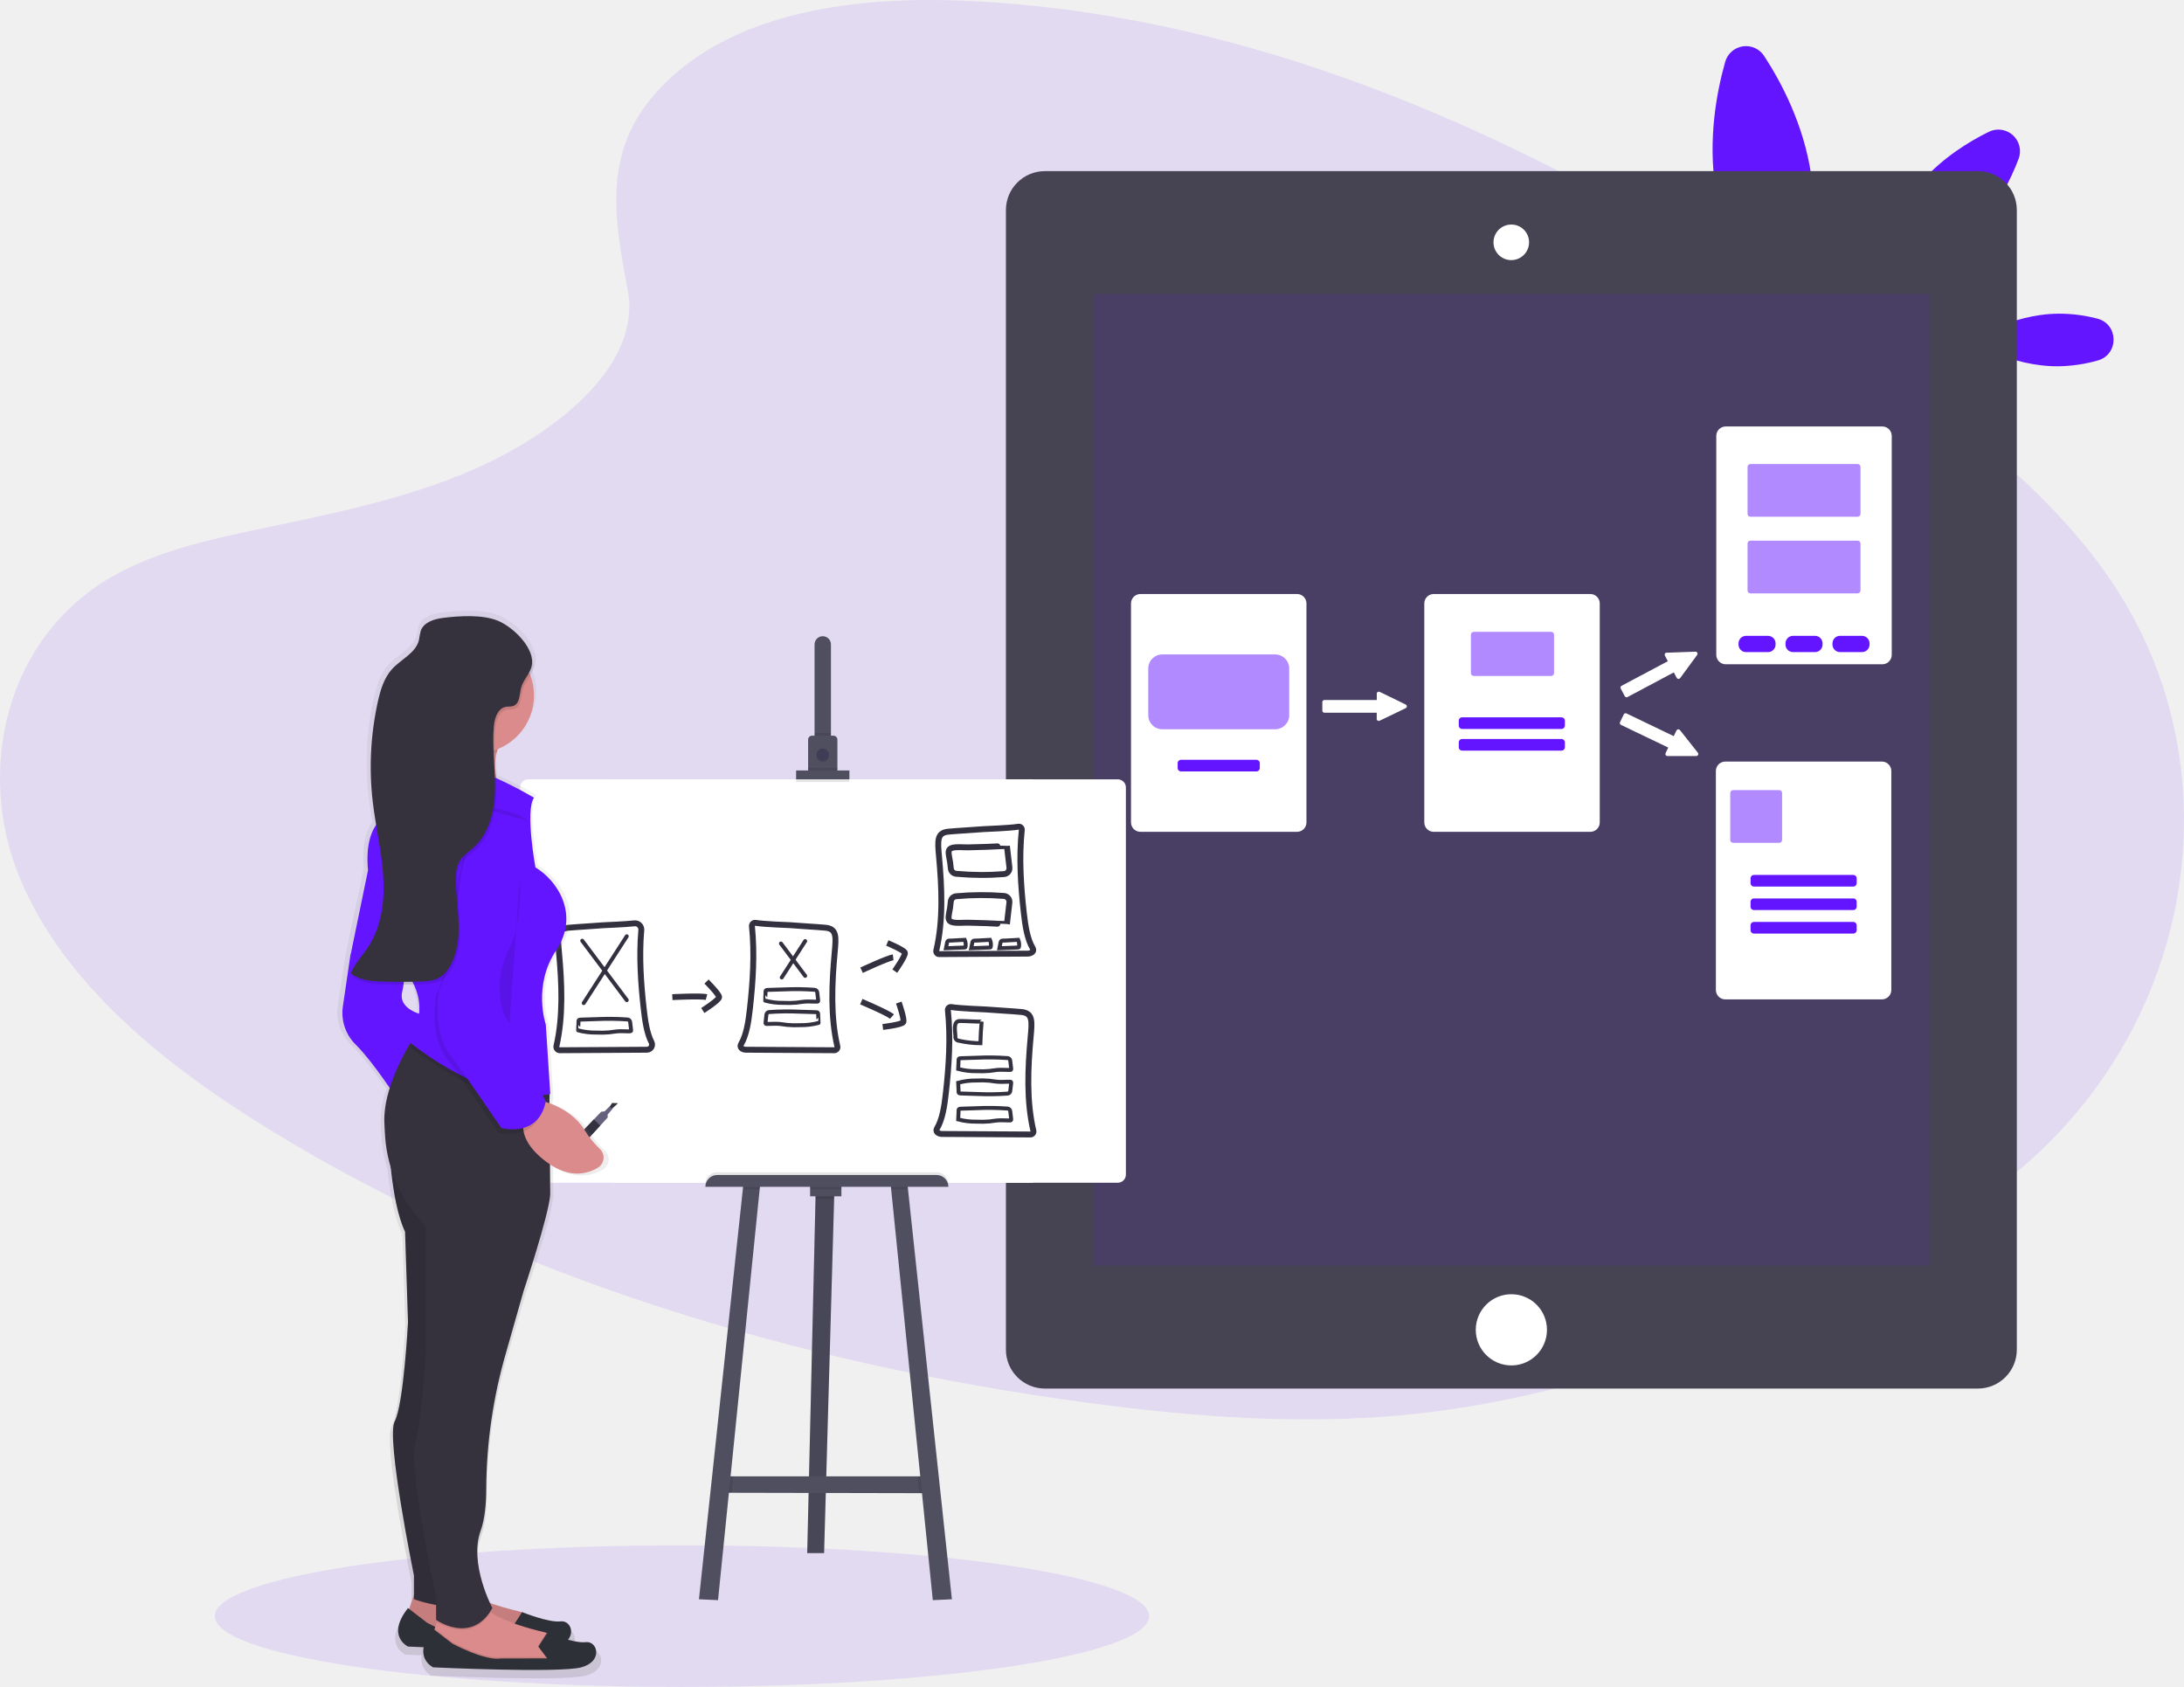
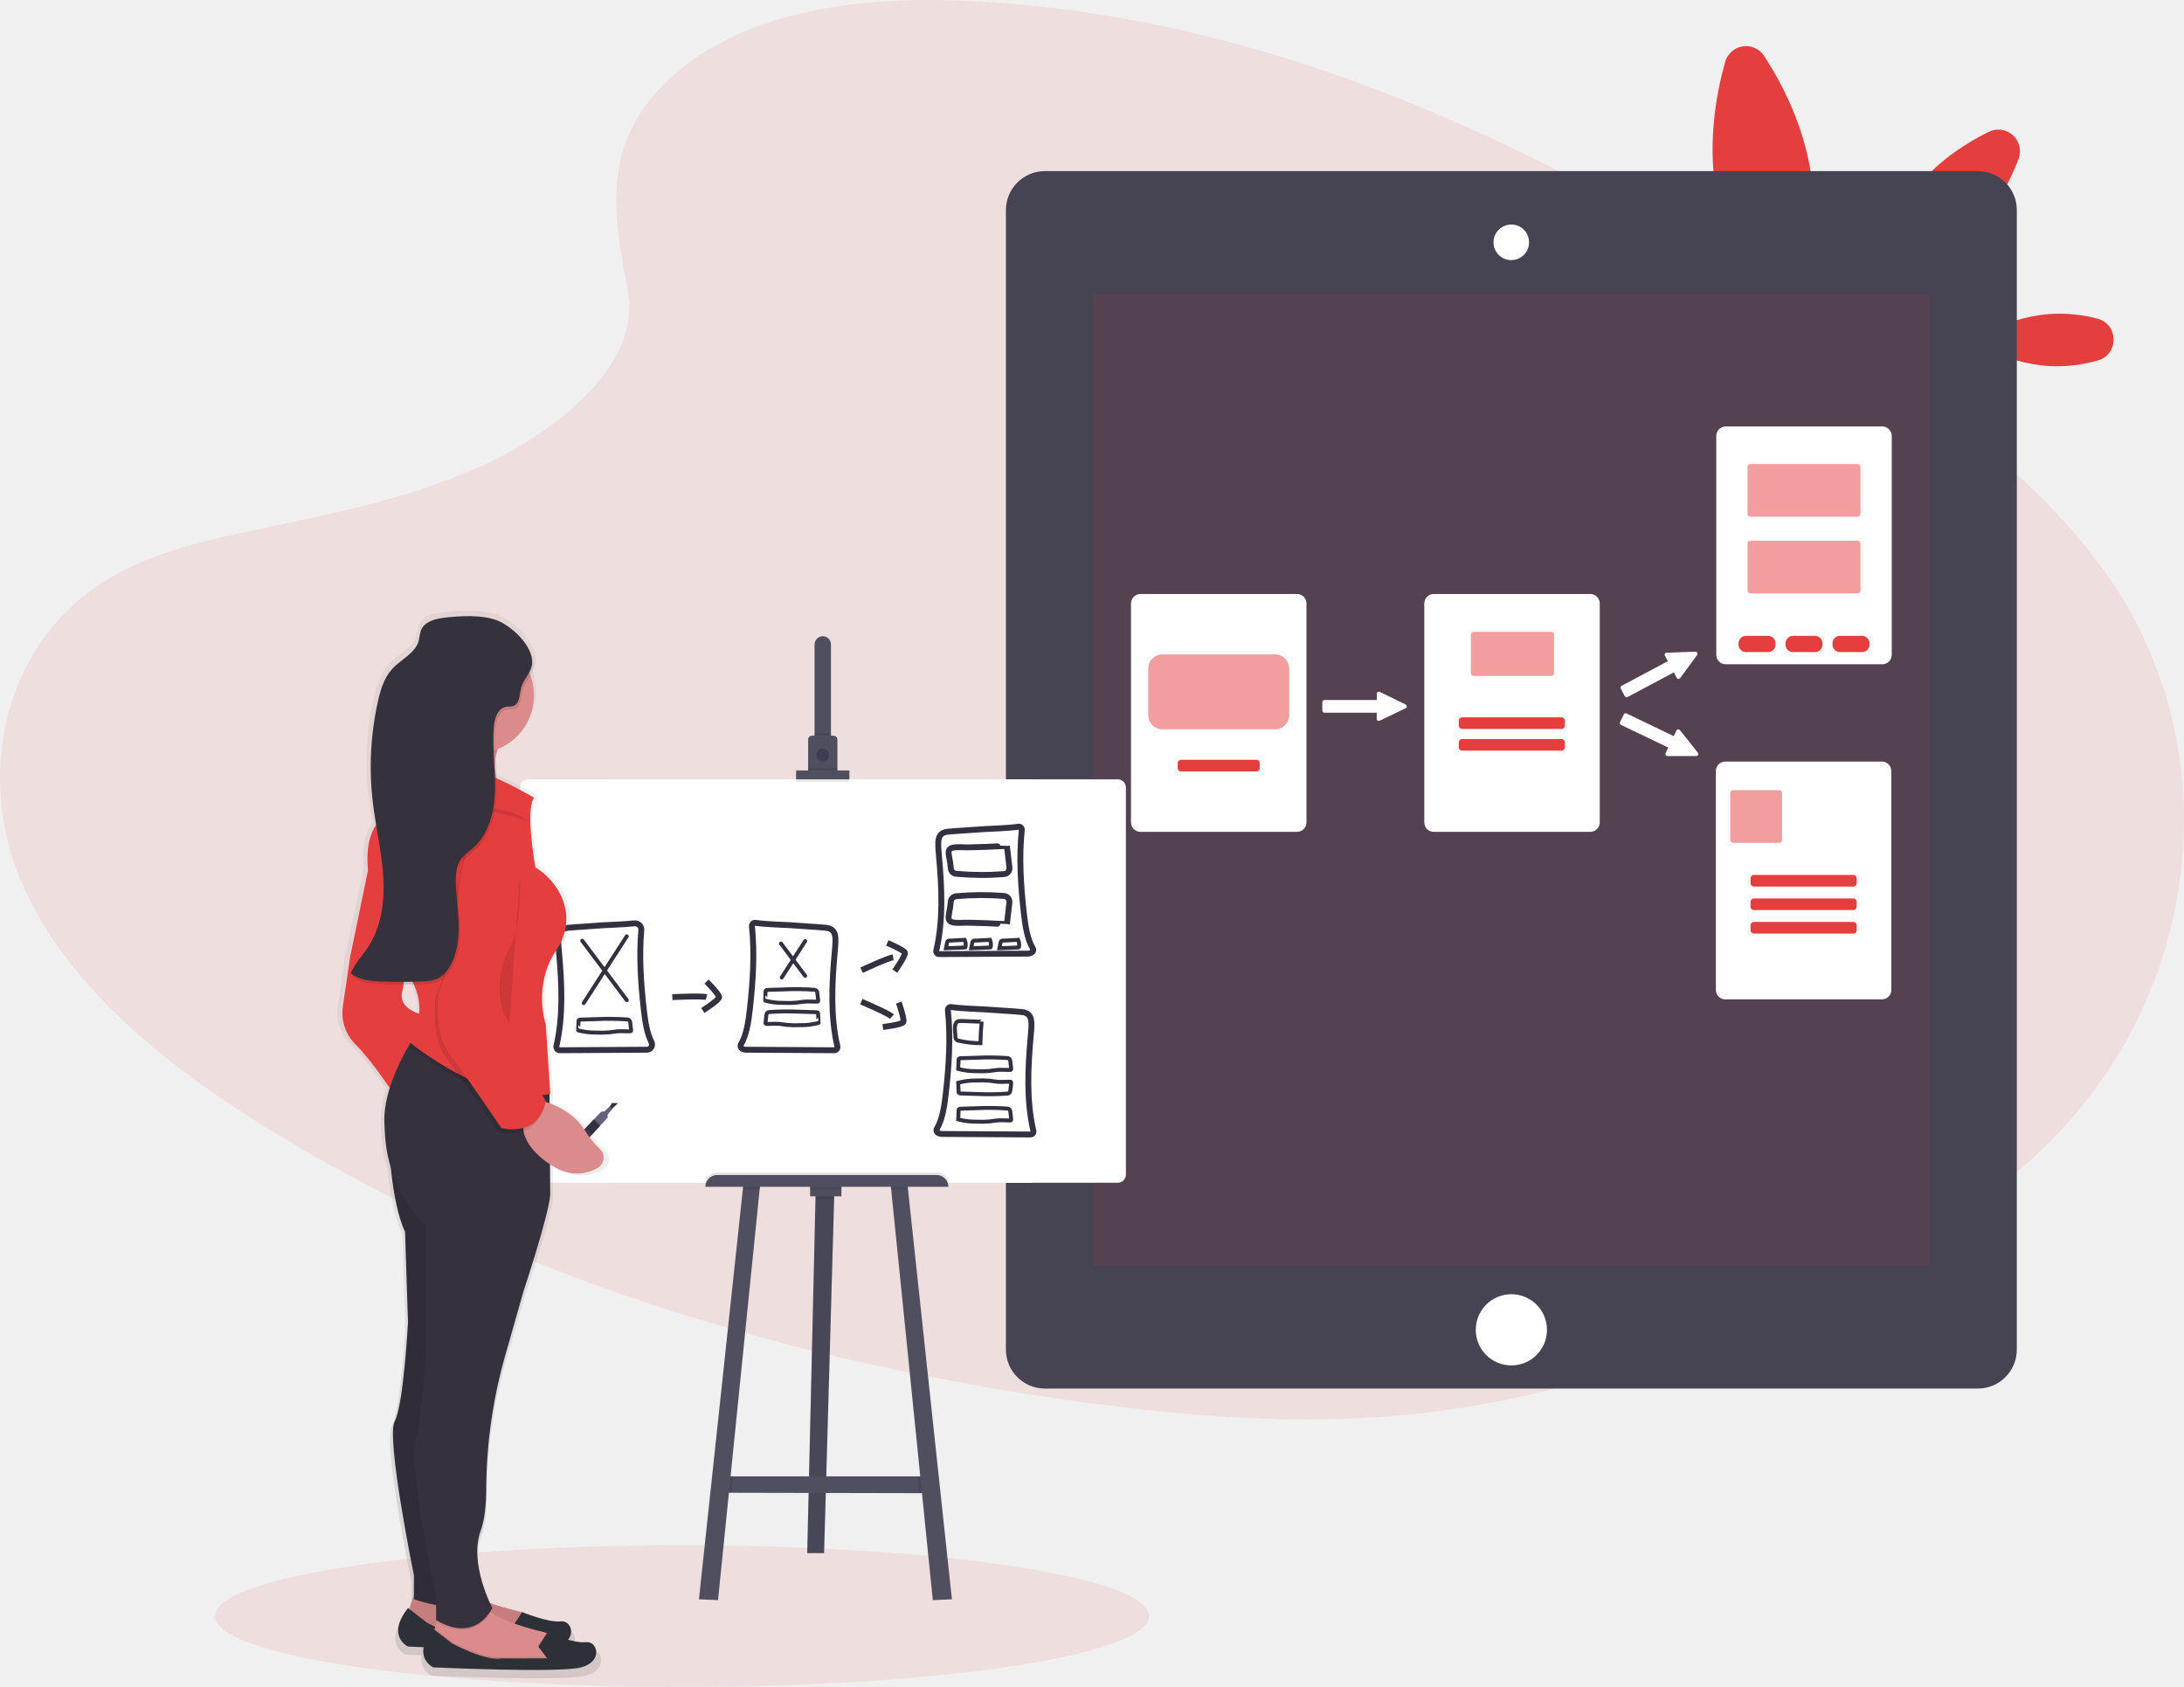
<svg xmlns="http://www.w3.org/2000/svg" id="a6f4e524-a1b8-434a-a0ca-43acb27f4769" data-name="Layer 1" width="1110.46" height="857.68" viewBox="0 0 1110.46 857.68">
  <defs>
    <linearGradient id="ed123d47-1cc8-43ee-8efc-264e01b6d696" x1="2277.26" y1="874.51" x2="2277.26" y2="331.66" gradientTransform="translate(-1992)" gradientUnits="userSpaceOnUse">
      <stop offset="0" stop-color="gray" stop-opacity="0.25" />
      <stop offset="0.54" stop-color="gray" stop-opacity="0.12" />
      <stop offset="1" stop-color="gray" stop-opacity="0.1" />
    </linearGradient>
  </defs>
-   <ellipse cx="346.73" cy="821.68" rx="237.5" ry="36" fill="#6415ff" opacity="0.1" />
-   <path d="M387.66,59C425.33,25.8,484.47,19,538.31,21.68,707.39,30,860,110.67,992.05,201.94c47.8,33.05,94.86,68.65,125.88,114.16,63.16,92.62,44.42,220.94-43.4,297.24-29.88,26-66.1,45.87-103.28,63.51-66.12,31.37-137.46,56.55-212.5,63.72-53.51,5.11-107.68.95-160.88-6.18-148.64-19.92-294.54-64-416.82-139.37C127.42,562,76.87,520.86,54.76,467.37s-8-121.27,46.81-152.92c22.65-13.1,49.73-19,76.24-24.57,39-8.17,78.68-16.23,113.9-32.84,36.37-17.17,79.44-50.36,72.24-88.34C356.22,127.93,350,92.14,387.66,59Z" transform="translate(-44.77 -21.16)" fill="#6415ff" opacity="0.1" />
-   <path d="M965.6,109.62c6.76,44.56-12.05,84.37-12.05,84.37S923.78,161.56,917,117c-3.79-25,.46-48.48,4.92-64.3a11,11,0,0,1,19.89-3C950.78,63.46,961.81,84.63,965.6,109.62Z" transform="translate(-44.77 -21.16)" fill="#6415ff" />
-   <path d="M1091.3,180.64a76.91,76.91,0,0,1,19.85,2.51c10.91,2.8,11.08,18.25.23,21.29a77.15,77.15,0,0,1-19.79,2.94c-24.53.27-44.56-12.89-44.56-12.89S1066.77,180.91,1091.3,180.64Z" transform="translate(-44.77 -21.16)" fill="#6415ff" />
-   <path d="M1022.32,112.9c-22.83,25.09-27.66,57.88-27.66,57.88s32.18-7.9,55-33c10.58-11.63,17.3-24.91,21.46-35.81A11,11,0,0,0,1056,88.17C1045.48,93.34,1032.9,101.27,1022.32,112.9Z" transform="translate(-44.77 -21.16)" fill="#6415ff" />
+   <ellipse cx="346.73" cy="821.68" rx="237.5" ry="36" fill="#E53E3E" opacity="0.1" />
+   <path d="M387.66,59C425.33,25.8,484.47,19,538.31,21.68,707.39,30,860,110.67,992.05,201.94c47.8,33.05,94.86,68.65,125.88,114.16,63.16,92.62,44.42,220.94-43.4,297.24-29.88,26-66.1,45.87-103.28,63.51-66.12,31.37-137.46,56.55-212.5,63.72-53.51,5.11-107.68.95-160.88-6.18-148.64-19.92-294.54-64-416.82-139.37C127.42,562,76.87,520.86,54.76,467.37s-8-121.27,46.81-152.92c22.65-13.1,49.73-19,76.24-24.57,39-8.17,78.68-16.23,113.9-32.84,36.37-17.17,79.44-50.36,72.24-88.34C356.22,127.93,350,92.14,387.66,59Z" transform="translate(-44.77 -21.16)" fill="#E53E3E" opacity="0.1" />
+   <path d="M965.6,109.62c6.76,44.56-12.05,84.37-12.05,84.37S923.78,161.56,917,117c-3.79-25,.46-48.48,4.92-64.3a11,11,0,0,1,19.89-3C950.78,63.46,961.81,84.63,965.6,109.62Z" transform="translate(-44.77 -21.16)" fill="#E53E3E" />
+   <path d="M1091.3,180.64a76.91,76.91,0,0,1,19.85,2.51c10.91,2.8,11.08,18.25.23,21.29a77.15,77.15,0,0,1-19.79,2.94c-24.53.27-44.56-12.89-44.56-12.89S1066.77,180.91,1091.3,180.64Z" transform="translate(-44.77 -21.16)" fill="#E53E3E" />
+   <path d="M1022.32,112.9c-22.83,25.09-27.66,57.88-27.66,57.88s32.18-7.9,55-33c10.58-11.63,17.3-24.91,21.46-35.81A11,11,0,0,0,1056,88.17C1045.48,93.34,1032.9,101.27,1022.32,112.9Z" transform="translate(-44.77 -21.16)" fill="#E53E3E" />
  <rect x="511.46" y="87.01" width="514" height="618.97" rx="19.8" fill="#464353" />
-   <rect x="555.8" y="149.45" width="425.32" height="494.09" fill="#6415ff" opacity="0.1" />
+   <rect x="555.8" y="149.45" width="425.32" height="494.09" fill="#E53E3E" opacity="0.1" />
  <circle cx="768.46" cy="676.12" r="18.1" fill="#fff" />
  <path d="M813.23,152.92a8.55,8.55,0,1,1,8.55-8.55A8.57,8.57,0,0,1,813.23,152.92Z" transform="translate(-44.77 -21.16)" fill="#fff" />
  <path d="M813.23,136.32a8.05,8.05,0,1,1-8.05,8.05,8.06,8.06,0,0,1,8.05-8.05m0-1a9.05,9.05,0,1,0,9,9.05,9,9,0,0,0-9-9.05Z" transform="translate(-44.77 -21.16)" fill="#fff" />
  <rect x="575.56" y="302.51" width="88.21" height="119.92" rx="4.3" fill="#fff" stroke="#fff" stroke-miterlimit="10" />
-   <rect x="583.83" y="332.73" width="71.67" height="38.05" rx="7.14" fill="#6415ff" opacity="0.5" />
-   <rect x="598.79" y="386.3" width="41.75" height="5.91" rx="1.69" fill="#6415ff" />
+   <rect x="583.83" y="332.73" width="71.67" height="38.05" rx="7.14" fill="#E53E3E" opacity="0.5" />
+   <rect x="598.79" y="386.3" width="41.75" height="5.91" rx="1.69" fill="#E53E3E" />
  <rect x="724.69" y="302.51" width="88.21" height="119.92" rx="4.3" fill="#fff" stroke="#fff" stroke-miterlimit="10" />
-   <rect x="747.89" y="321.24" width="42.27" height="22.44" rx="1.46" fill="#6415ff" opacity="0.5" />
-   <rect x="741.71" y="364.71" width="53.96" height="5.91" rx="1.69" fill="#6415ff" />
-   <rect x="741.71" y="375.73" width="53.96" height="5.91" rx="1.69" fill="#6415ff" />
+   <rect x="747.89" y="321.24" width="42.27" height="22.44" rx="1.46" fill="#E53E3E" opacity="0.5" />
+   <rect x="741.71" y="364.71" width="53.96" height="5.91" rx="1.69" fill="#E53E3E" />
+   <rect x="741.71" y="375.73" width="53.96" height="5.91" rx="1.69" fill="#E53E3E" />
  <rect x="873.15" y="217.32" width="88.21" height="119.92" rx="4.3" fill="#fff" stroke="#fff" stroke-miterlimit="10" />
-   <rect x="888.54" y="235.93" width="57.43" height="26.8" rx="1.46" fill="#6415ff" opacity="0.5" />
-   <rect x="888.54" y="274.88" width="57.43" height="26.8" rx="1.46" fill="#6415ff" opacity="0.5" />
-   <rect x="883.95" y="323.28" width="18.84" height="8.27" rx="3.83" fill="#6415ff" />
-   <rect x="907.84" y="323.28" width="18.84" height="8.27" rx="3.83" fill="#6415ff" />
-   <rect x="931.73" y="323.28" width="18.84" height="8.27" rx="3.83" fill="#6415ff" />
+   <rect x="888.54" y="235.93" width="57.43" height="26.8" rx="1.46" fill="#E53E3E" opacity="0.5" />
+   <rect x="888.54" y="274.88" width="57.43" height="26.8" rx="1.46" fill="#E53E3E" opacity="0.5" />
+   <rect x="883.95" y="323.28" width="18.84" height="8.27" rx="3.83" fill="#E53E3E" />
+   <rect x="907.84" y="323.28" width="18.84" height="8.27" rx="3.83" fill="#E53E3E" />
+   <rect x="931.73" y="323.28" width="18.84" height="8.27" rx="3.83" fill="#E53E3E" />
  <rect x="872.94" y="387.7" width="88.21" height="119.92" rx="4.3" fill="#fff" stroke="#fff" stroke-miterlimit="10" />
-   <rect x="879.75" y="401.72" width="26.36" height="26.8" rx="1.46" fill="#6415ff" opacity="0.5" />
-   <rect x="890.07" y="444.84" width="53.96" height="5.91" rx="1.69" fill="#6415ff" />
-   <rect x="890.07" y="456.79" width="53.96" height="5.91" rx="1.69" fill="#6415ff" />
-   <rect x="890.07" y="468.74" width="53.96" height="5.91" rx="1.69" fill="#6415ff" />
+   <rect x="879.75" y="401.72" width="26.36" height="26.8" rx="1.46" fill="#E53E3E" opacity="0.5" />
+   <rect x="890.07" y="444.84" width="53.96" height="5.91" rx="1.69" fill="#E53E3E" />
+   <rect x="890.07" y="456.79" width="53.96" height="5.91" rx="1.69" fill="#E53E3E" />
+   <rect x="890.07" y="468.74" width="53.96" height="5.91" rx="1.69" fill="#E53E3E" />
  <path d="M759.29,380.77l-1.35.65L747,386.68l-1,.47a.54.54,0,0,1-.73-.29.59.59,0,0,1,0-.2v-3.11a.53.53,0,0,0-.53-.53H718.15a.54.54,0,0,1-.54-.53V378.1a.54.54,0,0,1,.54-.53h26.62a.54.54,0,0,0,.53-.54v-3.18a.65.65,0,0,1,0-.2.54.54,0,0,1,.73-.28l1,.47,10.91,5.31,1.35.66A.53.53,0,0,1,759.29,380.77Z" transform="translate(-44.77 -21.16)" fill="#fff" stroke="#fff" stroke-miterlimit="10" />
  <path d="M907.32,353.8l-.88,1.21-7.16,9.76-.63.87a.55.55,0,0,1-.78.09.48.48,0,0,1-.12-.16l-1.46-2.74a.55.55,0,0,0-.73-.23l-23.5,12.51a.53.53,0,0,1-.72-.22L869.28,371a.53.53,0,0,1,.22-.72L893,357.79a.53.53,0,0,0,.22-.72l-1.49-2.81a.35.35,0,0,1-.06-.19.52.52,0,0,1,.51-.59l1.07,0,12.12-.44,1.5-.05A.53.53,0,0,1,907.32,353.8Z" transform="translate(-44.77 -21.16)" fill="#fff" stroke="#fff" stroke-miterlimit="10" />
  <path d="M907.24,405.06h-1.49l-12.11,0h-1.07a.53.53,0,0,1-.53-.57.45.45,0,0,1,.05-.19l1.34-2.81a.53.53,0,0,0-.25-.71l-24-11.52a.54.54,0,0,1-.25-.72l1.9-3.95a.52.52,0,0,1,.71-.25l24,11.53a.55.55,0,0,0,.72-.25l1.38-2.87a.52.52,0,0,1,.89-.1l.67.83,7.53,9.52.93,1.18A.53.53,0,0,1,907.24,405.06Z" transform="translate(-44.77 -21.16)" fill="#fff" stroke="#fff" stroke-miterlimit="10" />
  <polygon points="424.19 606.65 424.11 609.58 419.01 789.65 410.43 789.65 414.64 609.58 414.72 606.2 424.19 606.65" fill="#504f60" />
  <polygon points="424.19 606.65 424.11 609.58 419.01 789.65 410.43 789.65 414.64 609.58 414.72 606.2 424.19 606.65" opacity="0.1" />
  <polygon points="473.84 759.19 467.42 759.17 371.97 758.97 366.89 758.96 369.59 750.61 473.16 750.61 473.84 759.19" fill="#504f60" />
  <polygon points="424.19 606.65 424.11 609.58 414.64 609.58 414.72 606.2 424.19 606.65" opacity="0.1" />
  <rect x="411.9" y="602.25" width="15.91" height="5.98" fill="#504f60" />
  <polygon points="372.82 750.61 371.97 758.97 366.89 758.96 369.59 750.61 372.82 750.61" opacity="0.1" />
  <polygon points="386.52 602.14 386.25 604.73 365.08 813.56 355.38 813.11 377.69 604.73 377.94 602.36 386.52 602.14" fill="#504f60" />
  <polygon points="473.84 759.19 467.42 759.17 466.55 750.61 473.16 750.61 473.84 759.19" opacity="0.1" />
  <polygon points="484 813.11 474.29 813.56 453.12 604.73 452.86 602.14 461.43 602.36 461.68 604.73 484 813.11" fill="#504f60" />
  <rect x="311.38" y="396.23" width="213.91" height="205.11" fill="#fff" />
  <rect x="264.46" y="396.23" width="308" height="205.11" rx="4.13" fill="#fff" />
  <path d="M467.27,348.8v49.53h-8.34V348.8a4.17,4.17,0,1,1,8.34,0Z" transform="translate(-44.77 -21.16)" fill="#504f60" />
  <rect x="414.16" y="372.66" width="8.35" height="4.51" opacity="0.1" />
  <path d="M470.55,397.2v16.36H455.66V397.2a2,2,0,0,1,2-2h10.83A2,2,0,0,1,470.55,397.2Z" transform="translate(-44.77 -21.16)" fill="#504f60" />
  <circle cx="418.33" cy="384.39" r="3.16" opacity="0.1" />
  <circle cx="418.33" cy="383.71" r="3.16" fill="#3f3d56" />
  <rect x="410.89" y="390.37" width="14.89" height="2.03" opacity="0.1" />
  <rect x="404.79" y="393.08" width="27.08" height="4.51" opacity="0.1" />
  <rect x="404.79" y="391.72" width="27.08" height="4.51" fill="#504f60" />
  <path d="M364.63,596H476.21a6,6,0,0,1,6,6v0a0,0,0,0,1,0,0H358.65a0,0,0,0,1,0,0v0A6,6,0,0,1,364.63,596Z" opacity="0.1" />
  <polygon points="377.94 602.36 386.52 602.14 386.25 604.73 377.69 604.73 377.94 602.36" opacity="0.1" />
  <rect x="411.9" y="602.25" width="15.91" height="2.48" opacity="0.1" />
  <polygon points="461.68 604.73 453.12 604.73 452.86 602.14 461.43 602.36 461.68 604.73" opacity="0.1" />
  <path d="M364.63,597.4H476.21a6,6,0,0,1,6,6v0a0,0,0,0,1,0,0H358.65a0,0,0,0,1,0,0v0a6,6,0,0,1,6-6Z" fill="#504f60" />
  <path d="M562.59,441.48a1.49,1.49,0,0,1,1.71,1.64c-1.45,14-.52,28.34,1.05,42.31.73,6.39,1.72,13.15,4.55,17.89a1.51,1.51,0,0,1-.2,1.86,4,4,0,0,1-2.78.83l-44.63.25a1.49,1.49,0,0,1-1.46-1.84c3.59-15.3,2.82-32,1.38-47.87-.71-7.81-1.12-12,4.71-12.55,6-.54,12-.79,18-1.29C546.36,442.59,557.9,442.25,562.59,441.48Z" transform="translate(-44.77 -21.16)" fill="#fff" stroke="#33313f" stroke-miterlimit="10" stroke-width="3" />
  <path d="M528.44,533.17a1.49,1.49,0,0,0-1.71,1.64c1.45,14,.52,28.34-1.06,42.31-.72,6.39-1.71,13.15-4.54,17.9a1.49,1.49,0,0,0,.2,1.85,4,4,0,0,0,2.78.83l44.63.26a1.51,1.51,0,0,0,1.46-1.85c-3.59-15.3-2.82-32-1.38-47.87.71-7.81,1.12-12-4.71-12.55s-12-.79-18-1.29C544.67,534.28,533.13,533.94,528.44,533.17Z" transform="translate(-44.77 -21.16)" fill="#fff" stroke="#33313f" stroke-miterlimit="10" stroke-width="3" />
  <path d="M541.55,558.93a132.37,132.37,0,0,1,15.56.19,1.47,1.47,0,0,1,1.32,1.3l.49,4.09a.58.58,0,0,1-.12.53.55.55,0,0,1-.38.1c-2.18.06-4.36-.19-6.53,0-1.35.11-2.69.37-4,.52a47.75,47.75,0,0,1-6.66.12,33.56,33.56,0,0,1-9.27-1.14s.18-3.39.18-3.71c0-1.58-.05-1.72,1.58-1.76Z" transform="translate(-44.77 -21.16)" fill="none" stroke="#33313f" stroke-linecap="round" stroke-miterlimit="10" stroke-width="2" />
  <path d="M541.55,577.37a130.24,130.24,0,0,0,15.56-.2,1.47,1.47,0,0,0,1.32-1.3l.49-4.08a.6.6,0,0,0-.12-.54.55.55,0,0,0-.38-.1c-2.18-.06-4.36.2-6.53,0-1.35-.1-2.69-.36-4-.51a46.26,46.26,0,0,0-6.66-.12,33.56,33.56,0,0,0-9.27,1.14s.18,3.38.18,3.71c0,1.58-.05,1.71,1.58,1.76Z" transform="translate(-44.77 -21.16)" fill="none" stroke="#33313f" stroke-linecap="round" stroke-miterlimit="10" stroke-width="2" />
  <path d="M541.55,584.59a130.24,130.24,0,0,1,15.56.2,1.47,1.47,0,0,1,1.32,1.3l.49,4.08a.6.6,0,0,1-.12.54.55.55,0,0,1-.38.1c-2.18.06-4.36-.2-6.53,0-1.35.1-2.69.37-4,.52a47.75,47.75,0,0,1-6.66.11,33.55,33.55,0,0,1-9.27-1.13s.18-3.39.18-3.72c0-1.58-.05-1.71,1.58-1.75Z" transform="translate(-44.77 -21.16)" fill="none" stroke="#33313f" stroke-linecap="round" stroke-miterlimit="10" stroke-width="2" />
  <path d="M548.12,499a6.61,6.61,0,0,1,.44,3.48.52.52,0,0,1-.07.27.54.54,0,0,1-.42.15l-9.5.37s.53-2.8.6-3c.33-1.14,1.16-.84,2.23-.9Z" transform="translate(-44.77 -21.16)" fill="#fff" stroke="#33313f" stroke-linecap="round" stroke-miterlimit="10" stroke-width="2" />
  <path d="M562.47,499a6.61,6.61,0,0,1,.43,3.48.51.51,0,0,1-.06.27.56.56,0,0,1-.42.15l-9.51.37s.54-2.8.61-3c.32-1.14,1.15-.84,2.23-.9Z" transform="translate(-44.77 -21.16)" fill="#fff" stroke="#33313f" stroke-linecap="round" stroke-miterlimit="10" stroke-width="2" />
  <path d="M556.74,451.26l1.28,11a3,3,0,0,1-2.73,3.31,142.81,142.81,0,0,1-24.38-.16,3,3,0,0,1-2.71-2.86,42.69,42.69,0,0,0-.86-5.83c-.33-2-.69-3.93,1.67-4.52s5.59-.17,8.17-.22q4.64-.09,9.25-.26C547.29,451.72,556.74,451.21,556.74,451.26Z" transform="translate(-44.77 -21.16)" fill="none" stroke="#33313f" stroke-miterlimit="10" stroke-width="3" />
  <path d="M556.74,491,558,480a3,3,0,0,0-2.73-3.31,143.84,143.84,0,0,0-24.38.15,3,3,0,0,0-2.71,2.87,42.69,42.69,0,0,1-.86,5.83c-.33,2-.69,3.93,1.67,4.52s5.59.17,8.17.22c3.09.06,6.17.14,9.25.26C547.29,490.57,556.74,491.08,556.74,491Z" transform="translate(-44.77 -21.16)" fill="none" stroke="#33313f" stroke-miterlimit="10" stroke-width="3" />
  <path d="M543.89,540.57q-.5,5.49-.63,11a52.07,52.07,0,0,1-10.91-1.25,1.93,1.93,0,0,1-1.79-2.36c-.07-2.28-1.27-7.37,1.94-7.69C533.46,540.17,543.88,540.75,543.89,540.57Z" transform="translate(-44.77 -21.16)" fill="none" stroke="#33313f" stroke-linecap="round" stroke-miterlimit="10" stroke-width="2" />
  <path d="M367.32,490.61a3.19,3.19,0,0,1,3.52,3.47c-1.15,13.31-.24,26.94,1.26,40.21.67,5.9,1.56,12.11,3.92,16.76a2.62,2.62,0,0,1-2.32,3.82h0l-44.28.26a1.76,1.76,0,0,1-1.73-2.14c3.51-15.22,2.74-31.84,1.31-47.58-.72-7.81-1.12-12,4.7-12.55,6-.53,12-.78,17.95-1.29C352.92,491.47,362,491.19,367.32,490.61Z" transform="translate(-44.77 -21.16)" fill="#fff" stroke="#33313f" stroke-linecap="round" stroke-miterlimit="10" stroke-width="3" />
  <path d="M428.92,490.36a1.59,1.59,0,0,0-1.82,1.76c1.43,13.93.5,28.25-1.07,42.17-.72,6.39-1.71,13.12-4.53,17.87a1.58,1.58,0,0,0,.42,2.07,4.19,4.19,0,0,0,2.54.64l44.51.26a1.6,1.6,0,0,0,1.55-2c-3.55-15.27-2.79-31.95-1.35-47.75.71-7.81,1.12-12-4.7-12.55-6-.53-12-.78-18-1.29C445,491.45,433.7,491.12,428.92,490.36Z" transform="translate(-44.77 -21.16)" fill="#fff" stroke="#33313f" stroke-miterlimit="10" stroke-width="3" />
  <line x1="296.04" y1="478.29" x2="318.68" y2="508.49" fill="#fff" stroke="#33313f" stroke-linecap="round" stroke-miterlimit="10" stroke-width="2" />
  <line x1="318.68" y1="476.03" x2="296.79" y2="510" fill="#fff" stroke="#33313f" stroke-linecap="round" stroke-miterlimit="10" stroke-width="2" />
  <line x1="397.07" y1="479.71" x2="409.4" y2="496.16" fill="#fff" stroke="#33313f" stroke-linecap="round" stroke-miterlimit="10" stroke-width="2" />
  <line x1="409.4" y1="478.47" x2="397.48" y2="496.98" fill="#fff" stroke="#33313f" stroke-linecap="round" stroke-miterlimit="10" stroke-width="2" />
  <path d="M348.29,539.3a132.56,132.56,0,0,1,15.57.19,1.49,1.49,0,0,1,1.32,1.3l.48,4.09a.63.63,0,0,1-.11.54.7.7,0,0,1-.38.1c-2.18.06-4.37-.2-6.54,0-1.35.1-2.68.36-4,.51a47.72,47.72,0,0,1-6.66.12,33.44,33.44,0,0,1-9.26-1.14c-.06,0,.18-3.38.18-3.71,0-1.58-.06-1.71,1.57-1.76Z" transform="translate(-44.77 -21.16)" fill="none" stroke="#33313f" stroke-linecap="round" stroke-miterlimit="10" stroke-width="2" />
  <path d="M443.41,524.2a130.43,130.43,0,0,1,15.57.2,1.47,1.47,0,0,1,1.32,1.3l.48,4.08a.63.63,0,0,1-.11.54.56.56,0,0,1-.38.1c-2.18.06-4.37-.2-6.54,0-1.35.1-2.68.37-4,.51a46.26,46.26,0,0,1-6.66.12,33.56,33.56,0,0,1-9.27-1.14c-.05,0,.18-3.38.18-3.71,0-1.58-.05-1.71,1.58-1.76Z" transform="translate(-44.77 -21.16)" fill="none" stroke="#33313f" stroke-linecap="round" stroke-miterlimit="10" stroke-width="2" />
  <path d="M451.34,535.53a132.39,132.39,0,0,0-15.56.19,1.47,1.47,0,0,0-1.32,1.3L434,541.1a.57.57,0,0,0,.11.54.55.55,0,0,0,.38.1c2.18.06,4.36-.19,6.54,0,1.35.1,2.68.37,4,.52a49.33,49.33,0,0,0,6.66.12,33.47,33.47,0,0,0,9.27-1.14c.05,0-.18-3.39-.18-3.71,0-1.59.06-1.72-1.57-1.76Z" transform="translate(-44.77 -21.16)" fill="none" stroke="#33313f" stroke-linecap="round" stroke-miterlimit="10" stroke-width="2" />
  <path d="M386.63,528.13s14.71-.75,17.35,0" transform="translate(-44.77 -21.16)" fill="none" stroke="#33313f" stroke-miterlimit="10" stroke-width="3" />
  <path d="M404,520.21s6.41,6.41,6.41,7.92-8.3,6.79-8.3,6.79" transform="translate(-44.77 -21.16)" fill="none" stroke="#33313f" stroke-miterlimit="10" stroke-width="3" />
  <path d="M482.84,514.45s13.33-6.24,16.06-6.54" transform="translate(-44.77 -21.16)" fill="none" stroke="#33313f" stroke-miterlimit="10" stroke-width="3" />
  <path d="M495.92,500.58s8.35,3.52,8.92,4.91-5.12,9.42-5.12,9.42" transform="translate(-44.77 -21.16)" fill="none" stroke="#33313f" stroke-miterlimit="10" stroke-width="3" />
  <path d="M482.7,530.43s13.55,5.75,15.6,7.59" transform="translate(-44.77 -21.16)" fill="none" stroke="#33313f" stroke-miterlimit="10" stroke-width="3" />
  <path d="M501.76,530.89s3,8.57,2.3,9.93-10.43,2.48-10.43,2.48" transform="translate(-44.77 -21.16)" fill="none" stroke="#33313f" stroke-miterlimit="10" stroke-width="3" />
  <path d="M535.29,499a6.61,6.61,0,0,1,.43,3.48.51.51,0,0,1-.06.27.56.56,0,0,1-.42.15l-9.51.37s.54-2.8.61-3c.32-1.14,1.16-.84,2.23-.9Z" transform="translate(-44.77 -21.16)" fill="#fff" stroke="#33313f" stroke-linecap="round" stroke-miterlimit="10" stroke-width="2" />
  <polygon points="310.87 564.02 314.23 560.89 311.23 560.77 309.66 563.18 310.87 564.02" fill="#33313f" />
  <polygon points="286.7 585.94 290.26 581.37 291.05 580.55 301.95 569.13 305.66 565.25 307.4 565.04 309.9 562.56 311.37 563.85 308.94 566.69 308.98 568.18 305.19 572.29 294.49 583.91 293.8 584.65 289.5 588.63 286.7 585.94" fill="#65617d" />
  <polygon points="291.05 580.55 301.95 569.13 305.19 572.29 294.49 583.91 291.05 580.55" fill="#33313f" />
  <path d="M352.27,606.11a48,48,0,0,1-8.19-10c-4.8-7.48-12.82-11.52-18.32-13.53l0-2.43.34-.07-.15-2.26.15,0-.39-6v-.05h0L323.73,542s-7.05-19.85,5.48-38.16.78-35.87-11-42.74c0,0-5.48-29-.78-35.87a203.68,203.68,0,0,0-19.68-9.95c-.11-.36-.2-.72-.29-1.1-.13-2.7-.3-5.4-.45-8.1a29.47,29.47,0,0,1,.77-4.16c.15-.57.32-1.14.5-1.73a29.78,29.78,0,0,0,19.15-27.61,29,29,0,0,0-1.86-10.24A12.87,12.87,0,0,0,317,359c.75-3.09-.1-6.39-1.86-9.52C312,342.7,304.17,336.35,298.49,334c-8.14-3.3-20.39-2.52-28.87-1.5-4.76.57-10.19,2.16-11.91,6.52-.63,1.6-.64,3.37-1.08,5-1.78,6.66-9.47,9.76-14.22,14.86-4.2,4.5-6,10.59-7.4,16.52a151.21,151.21,0,0,0-2.75,51.85c.48,4,1.12,7.95,1.8,11.91-2.86,4-5.44,11.07-4.26,23.35l-9.4,44.26-3.91,25.95s-2.35,10.68,7,19.84c6,5.84,13.25,15.71,17.72,22.1a52.45,52.45,0,0,0-2.85,17.59c.1,2.72.25,5.35.44,7.85a69.33,69.33,0,0,0,3,15.64c1.1,10.66,3.27,24.29,7.52,33l1.56,46.55s-2.35,42.74-7,51.13,10.17,79.37,10.17,79.37v9.92l-2.5,7.34-.63-.47c-11.74,14.5,0,19.84,0,19.84s3.2.15,8.31.35a9.36,9.36,0,0,0,5,10.34s66.53,3.05,78.28,0,8.61-13.74,2.34-13c-2.39.3-5.92-.33-9.37-1.22,3.65-4.25.73-10-3.93-9.46-6.26.76-20.35-4.78-20.35-4.78l-.07.09a10.5,10.5,0,0,0-1.38-.42,156.67,156.67,0,0,1-15.49-4.33c-3-6.43-10-23.71-5-37.11,2.26-6.06,3-14.12,3-21.94a249,249,0,0,1,10.31-69.66l9.39-32s13.31-38.93,14.09-49.61L326,614.13c11,7,19.75,4.9,25.33,1.63A6,6,0,0,0,352.27,606.11Zm-104.47-81c.27-1.12.49-2.34.68-3.63,1.84,0,3.69,0,5.53-.06a28.17,28.17,0,0,1,2.78,15C252.55,535.11,246.21,531.9,247.8,525.16Z" transform="translate(-44.77 -21.16)" fill="url(#ed123d47-1cc8-43ee-8efc-264e01b6d696)" />
  <path d="M255.24,832l-3,9,9.79,9.79,32.39,7.53,23.35-2.26-1.51-8.29h0a10,10,0,0,0-7.42-7.29c-9.6-2.26-27.9-7.4-31.75-14.55Z" transform="translate(-44.77 -21.16)" fill="#db8b8b" />
  <path d="M255.24,832l-3,9,9.79,9.79,32.39,7.53,23.35-2.26-1.51-8.29h0a10,10,0,0,0-7.42-7.29c-9.6-2.26-27.9-7.4-31.75-14.55Z" transform="translate(-44.77 -21.16)" opacity="0.1" />
  <path d="M310.23,853.8l-4.52-6,4.52-7s13.55,5.47,19.58,4.72,9,9.79-2.26,12.8-75.32,0-75.32,0-11.3-5.27,0-19.58l9.79,7.53s16.57,9,24.86,7.53Z" transform="translate(-44.77 -21.16)" fill="#2e3037" />
  <path d="M330.56,866.61l-23.35,2.26-32.39-7.54L265,851.54l.8-2.39,1.12-3.36,1.1-3.29,21.84-6a13.5,13.5,0,0,0,4.43,4.43c7.09,4.85,19.84,8.36,27.32,10.11.31.08.63.17.93.28a9.92,9.92,0,0,1,6.49,7Z" transform="translate(-44.77 -21.16)" fill="#db8b8b" />
  <path d="M330.56,866.61l-23.35,2.26-32.39-7.54L265,851.54l.8-2.39,9,6.91s16.58,9,24.86,7.53H323l-4.52-6,4.06-6.27a9.92,9.92,0,0,1,6.49,7Z" transform="translate(-44.77 -21.16)" opacity="0.1" />
  <path d="M323,864.35l-4.52-6,4.52-7s13.56,5.47,19.58,4.72,9,9.79-2.25,12.81-75.33,0-75.33,0-11.3-5.28,0-19.59l9.79,7.53s16.58,9,24.86,7.54Z" transform="translate(-44.77 -21.16)" fill="#2e3037" />
  <path d="M304.2,427.48s-36.15,3.76-30.88-11.3a27,27,0,0,0,1.11-13.3,36.91,36.91,0,0,0-6.38-15.32l33.89,5.27a42.32,42.32,0,0,0-4.59,10.88C293.31,419.7,304.2,427.48,304.2,427.48Z" transform="translate(-44.77 -21.16)" fill="#db8b8b" />
  <path d="M242.44,599.21s.75,32.39,8.28,48.21l1.51,45.94s-2.26,42.19-6.78,50.47,9.79,78.34,9.79,78.34v12.05s24.1,9,30.88-1.51l-6.78-89.63,3-124.28Z" transform="translate(-44.77 -21.16)" fill="#35323e" />
  <path d="M242.43,599.21s.75,32.39,8.28,48.21l1.51,45.94s-2.26,42.19-6.78,50.47,9.79,78.34,9.79,78.34v12.05s24.1,9,30.88-1.51l-6.78-89.63,3-124.28Z" transform="translate(-44.77 -21.16)" opacity="0.1" />
-   <path d="M227.37,495.27l-4.52,12.05-3.76,25.61a22.65,22.65,0,0,0,6.78,19.58c9,9,21.09,27.87,21.09,27.87l14.31-42.93s-14.31-2.26-12-12.05,1.5-27.87,1.5-27.87Z" transform="translate(-44.77 -21.16)" fill="#6415ff" />
+   <path d="M227.37,495.27l-4.52,12.05-3.76,25.61a22.65,22.65,0,0,0,6.78,19.58c9,9,21.09,27.87,21.09,27.87l14.31-42.93s-14.31-2.26-12-12.05,1.5-27.87,1.5-27.87Z" transform="translate(-44.77 -21.16)" fill="#E53E3E" />
  <path d="M294.32,840.91c-9.67,15.21-24.7,6.59-27.37,4.88l1.1-3.29,21.84-6A13.5,13.5,0,0,0,294.32,840.91Z" transform="translate(-44.77 -21.16)" opacity="0.1" />
  <path d="M324.54,628.59c-.76,10.54-13.56,49-13.56,49l-9,31.61A251.29,251.29,0,0,0,292,777.92c0,7.71-.71,15.67-2.88,21.65-6,16.57,6,39.17,6,39.17-10.54,18.83-28.62,6-28.62,6v-12S252.23,767.18,256,754.38s5.28-47.46,5.28-47.46V644.41a70.9,70.9,0,0,1-20.67-45c-.18-2.47-.33-5.06-.42-7.75-.61-17,11-36.92,15.54-44,1.1-1.72,1.78-2.68,1.78-2.68L324,571.36l.15.06,0,2.57,0,5.7Z" transform="translate(-44.77 -21.16)" fill="#35323e" />
  <path d="M301.94,392.83a42.32,42.32,0,0,0-4.59,10.88,29.42,29.42,0,0,1-22.92-.83,36.91,36.91,0,0,0-6.38-15.32Z" transform="translate(-44.77 -21.16)" opacity="0.1" />
  <circle cx="242.11" cy="353.59" r="29.38" fill="#db8b8b" />
  <path d="M324.54,579.63l-.33.06C292.63,586.18,253,553.27,253,553.27a38,38,0,0,0,2.74-5.61c1.1-1.72,1.78-2.68,1.78-2.68L324,571.36l.17,2.63Z" transform="translate(-44.77 -21.16)" opacity="0.1" />
-   <path d="M316.25,426.73s-42.18-25.61-55.74-15.07l-18.83,24.1s-12.05,3.77-9.79,27.87l-9,43.69L250,514.1s15.82,15.06,3,36.91c0,0,39.92,33.14,71.56,26.36L322.28,542s-6.78-19.59,5.27-37.66.75-35.4-10.54-42.18C317,462.13,311.73,433.5,316.25,426.73Z" transform="translate(-44.77 -21.16)" fill="#6415ff" />
+   <path d="M316.25,426.73s-42.18-25.61-55.74-15.07l-18.83,24.1s-12.05,3.77-9.79,27.87l-9,43.69L250,514.1s15.82,15.06,3,36.91c0,0,39.92,33.14,71.56,26.36L322.28,542s-6.78-19.59,5.27-37.66.75-35.4-10.54-42.18C317,462.13,311.73,433.5,316.25,426.73Z" transform="translate(-44.77 -21.16)" fill="#E53E3E" />
  <path d="M318.51,580.38s15.82,3,23.35,15.07a46.86,46.86,0,0,0,7.89,9.85,6,6,0,0,1-.94,9.52c-6,3.6-15.72,5.81-28-4.31C299.68,593.19,318.51,580.38,318.51,580.38Z" transform="translate(-44.77 -21.16)" fill="#db8b8b" />
  <path d="M295.16,441s-15.06-1.51-18.83,37.66-9.79,48.2-9.79,48.2-3.77,20.34,5.27,32.39S298.17,597,298.17,597s18.84,5.28,22.6-13.56l-23.35-43.68s-3.76-15.07,5.27-25.61S318.51,433.5,295.16,441Z" transform="translate(-44.77 -21.16)" opacity="0.1" />
-   <path d="M296.67,438.78s-15.07-1.51-18.83,37.66-9.79,48.2-9.79,48.2S264.28,545,273.32,557s26.36,37.66,26.36,37.66,18.83,5.28,22.6-13.55l-23.35-43.69s-3.77-15.07,5.27-25.61S320,431.24,296.67,438.78Z" transform="translate(-44.77 -21.16)" fill="#6415ff" />
+   <path d="M296.67,438.78s-15.07-1.51-18.83,37.66-9.79,48.2-9.79,48.2S264.28,545,273.32,557s26.36,37.66,26.36,37.66,18.83,5.28,22.6-13.55l-23.35-43.69s-3.77-15.07,5.27-25.61S320,431.24,296.67,438.78Z" transform="translate(-44.77 -21.16)" fill="#E53E3E" />
  <path d="M309.1,467s1.5,23.35-5.28,36.16-6.78,29.37,0,38.41" transform="translate(-44.77 -21.16)" opacity="0.1" />
  <path d="M312.86,438.4s-6-6-23.35-6.78-24.85-6-24.85-6" transform="translate(-44.77 -21.16)" opacity="0.1" />
  <path d="M271,336.79c-4.58.56-9.81,2.13-11.46,6.44-.61,1.58-.62,3.32-1.05,5-1.71,6.58-9.11,9.64-13.68,14.67-4,4.44-5.81,10.45-7.12,16.3A153.13,153.13,0,0,0,235,430.34c1.47,12.49,4.47,24.78,5.32,37.33s-.7,25.75-7.56,36.29c-3,4.54-6.84,8.52-8.93,13.51,4.32,3.5,10.28,4,15.84,4.19q9.72.33,19.44,0c3.4-.12,6.95-.34,9.88-2.06a15.31,15.31,0,0,0,5.19-5.56c3.7-6.29,4.64-13.85,4.48-21.15s-1.31-14.55-1.45-21.85c-.07-4,.24-8.2,2.53-11.46,1.65-2.35,4.16-3.93,6.31-5.84,8.07-7.14,10.83-18.6,11.1-29.37s-1.5-21.56-.59-32.29c.35-4.21,1.92-9.25,6.06-10.07,1.3-.26,2.69,0,3.93-.5,3.32-1.27,3-5.95,3.94-9.37,1.07-3.85,4.35-6.82,5.27-10.7,2.17-9.11-9.43-20-17-23.16C290.91,335,279.12,335.79,271,336.79Z" transform="translate(-44.77 -21.16)" opacity="0.1" />
  <path d="M270.21,335.29c-4.58.56-9.81,2.13-11.46,6.43a46,46,0,0,0-1,5c-1.71,6.58-9.12,9.64-13.69,14.68-4,4.43-5.81,10.44-7.12,16.3a153.33,153.33,0,0,0-2.64,51.17c1.47,12.49,4.47,24.79,5.31,37.33s-.69,25.75-7.55,36.29c-3,4.54-6.84,8.52-8.93,13.51,4.32,3.51,10.28,4,15.84,4.19q9.72.33,19.44,0c3.4-.12,6.95-.33,9.88-2.06a15.13,15.13,0,0,0,5.18-5.56c3.71-6.29,4.64-13.85,4.49-21.15s-1.32-14.55-1.45-21.85c-.07-4,.24-8.2,2.52-11.45,1.66-2.36,4.17-3.94,6.32-5.84,8.06-7.15,10.83-18.61,11.1-29.38s-1.51-21.56-.6-32.29c.36-4.2,1.93-9.25,6.06-10.06,1.31-.26,2.7,0,3.94-.51,3.32-1.27,3-5.94,3.94-9.37,1.06-3.85,4.34-6.81,5.27-10.69,2.17-9.12-9.43-20-17-23.17C290.15,333.51,278.37,334.28,270.21,335.29Z" transform="translate(-44.77 -21.16)" fill="#35323e" />
</svg>
